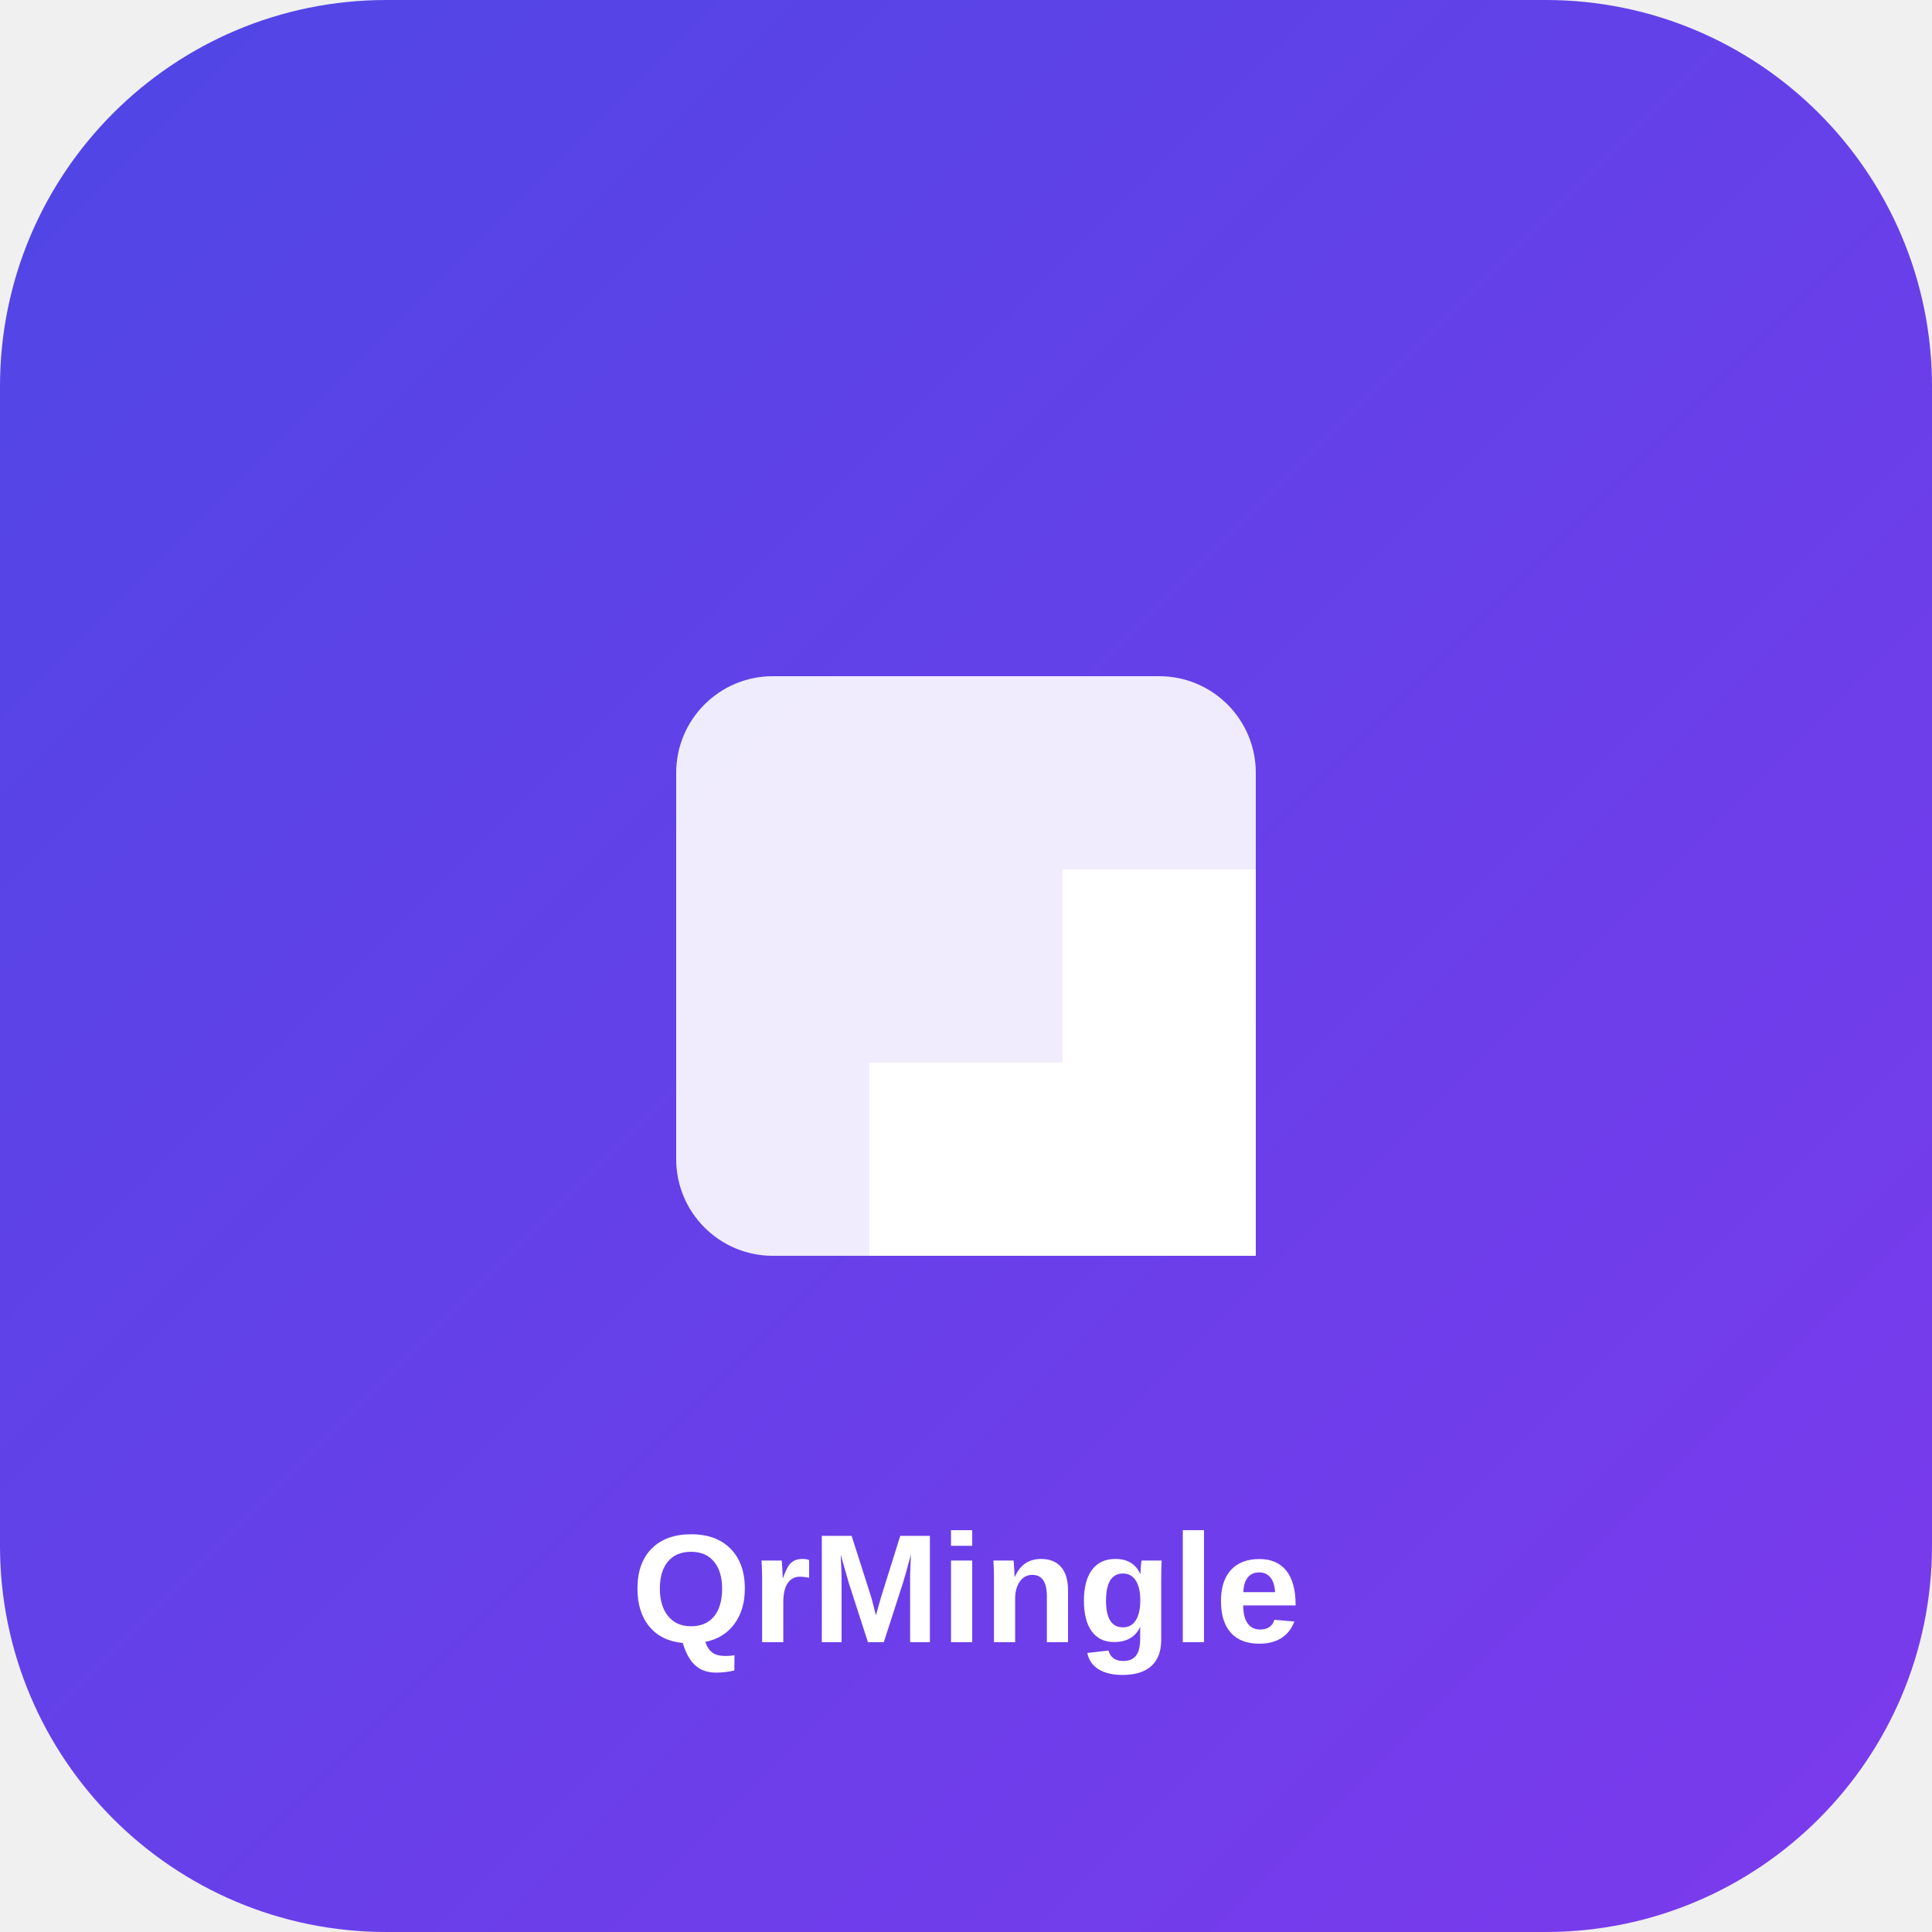
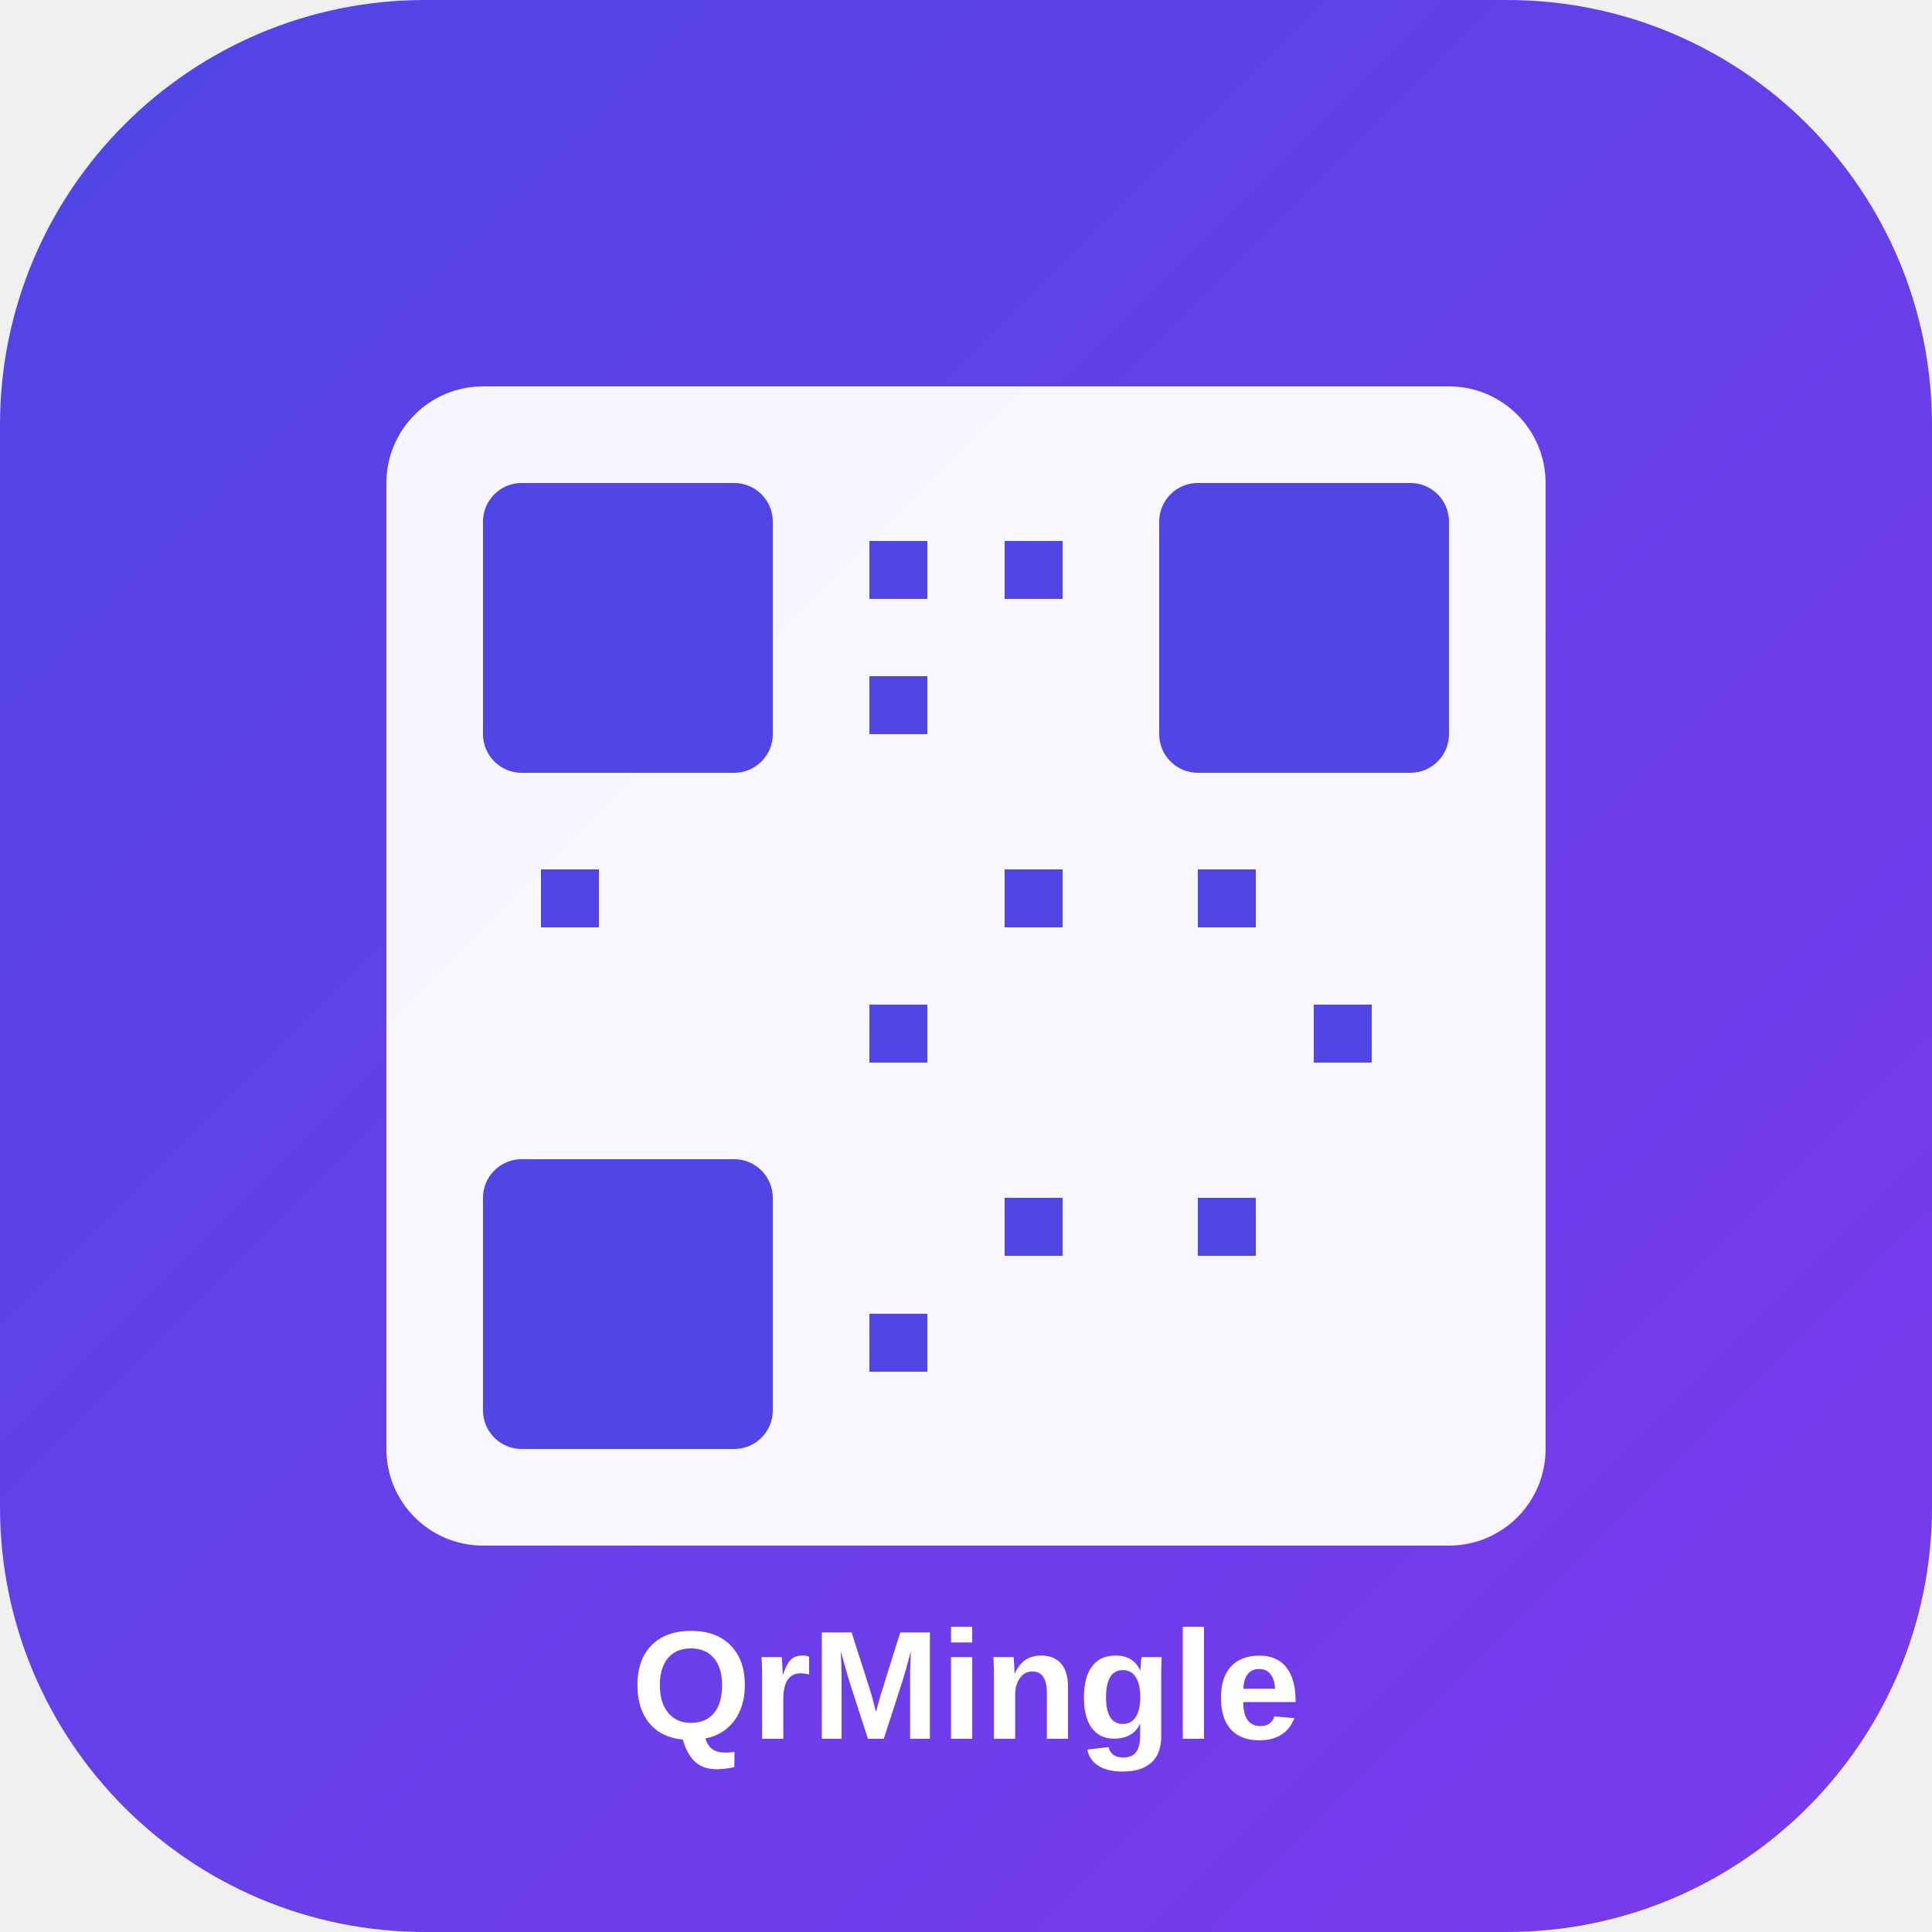
<svg xmlns="http://www.w3.org/2000/svg" width="1024" height="1024" viewBox="0 0 1024 1024">
  <defs>
-     <linearGradient id="gradient" x1="0%" y1="0%" x2="100%" y2="100%">
+     <linearGradient id="grad" x1="0%" y1="0%" x2="100%" y2="100%">
      <stop offset="0%" style="stop-color:#4F46E5;stop-opacity:1" />
      <stop offset="100%" style="stop-color:#7C3AED;stop-opacity:1" />
    </linearGradient>
  </defs>
-   <rect width="1024" height="1024" rx="204.8" fill="url(#gradient)" />
+   <rect width="1024" height="1024" rx="225.28" fill="url(#grad)" />
  <g transform="translate(204.8, 204.8)">
-     <rect x="153.6" y="153.6" width="307.2" height="307.2" rx="51.2" fill="white" opacity="0.9" />
-     <rect x="358.4" y="256" width="102.4" height="102.4" fill="white" />
-     <rect x="256" y="358.4" width="102.4" height="102.4" fill="white" />
-     <rect x="358.4" y="358.4" width="102.4" height="102.4" fill="white" />
+     <rect x="0" y="0" width="614.4" height="614.4" rx="51.2" fill="white" fill-opacity="0.95" />
+     <rect x="51.2" y="51.2" width="153.6" height="153.6" rx="20.48" fill="#4F46E5" />
+     <rect x="409.6" y="51.2" width="153.6" height="153.6" rx="20.48" fill="#4F46E5" />
+     <rect x="51.2" y="409.6" width="153.6" height="153.6" rx="20.48" fill="#4F46E5" />
+     <rect x="256" y="81.92" width="30.72" height="30.72" fill="#4F46E5" />
+     <rect x="327.68" y="81.92" width="30.72" height="30.72" fill="#4F46E5" />
+     <rect x="256" y="153.6" width="30.72" height="30.72" fill="#4F46E5" />
+     <rect x="327.68" y="256" width="30.72" height="30.72" fill="#4F46E5" />
+     <rect x="81.92" y="256" width="30.72" height="30.72" fill="#4F46E5" />
+     <rect x="430.08" y="256" width="30.72" height="30.72" fill="#4F46E5" />
+     <rect x="256" y="327.68" width="30.72" height="30.72" fill="#4F46E5" />
+     <rect x="327.68" y="430.08" width="30.72" height="30.72" fill="#4F46E5" />
+     <rect x="430.08" y="430.08" width="30.72" height="30.72" fill="#4F46E5" />
+     <rect x="491.52" y="327.68" width="30.72" height="30.72" fill="#4F46E5" />
+     <rect x="256" y="491.52" width="30.72" height="30.72" fill="#4F46E5" />
  </g>
-   <text x="512" y="870.4" text-anchor="middle" font-family="Arial, sans-serif" font-size="81.92" font-weight="bold" fill="white">QrMingle</text>
+   <text x="512" y="921.6" text-anchor="middle" font-family="-apple-system, BlinkMacSystemFont, Arial" font-size="81.92" font-weight="600" fill="white">QrMingle</text>
</svg>
